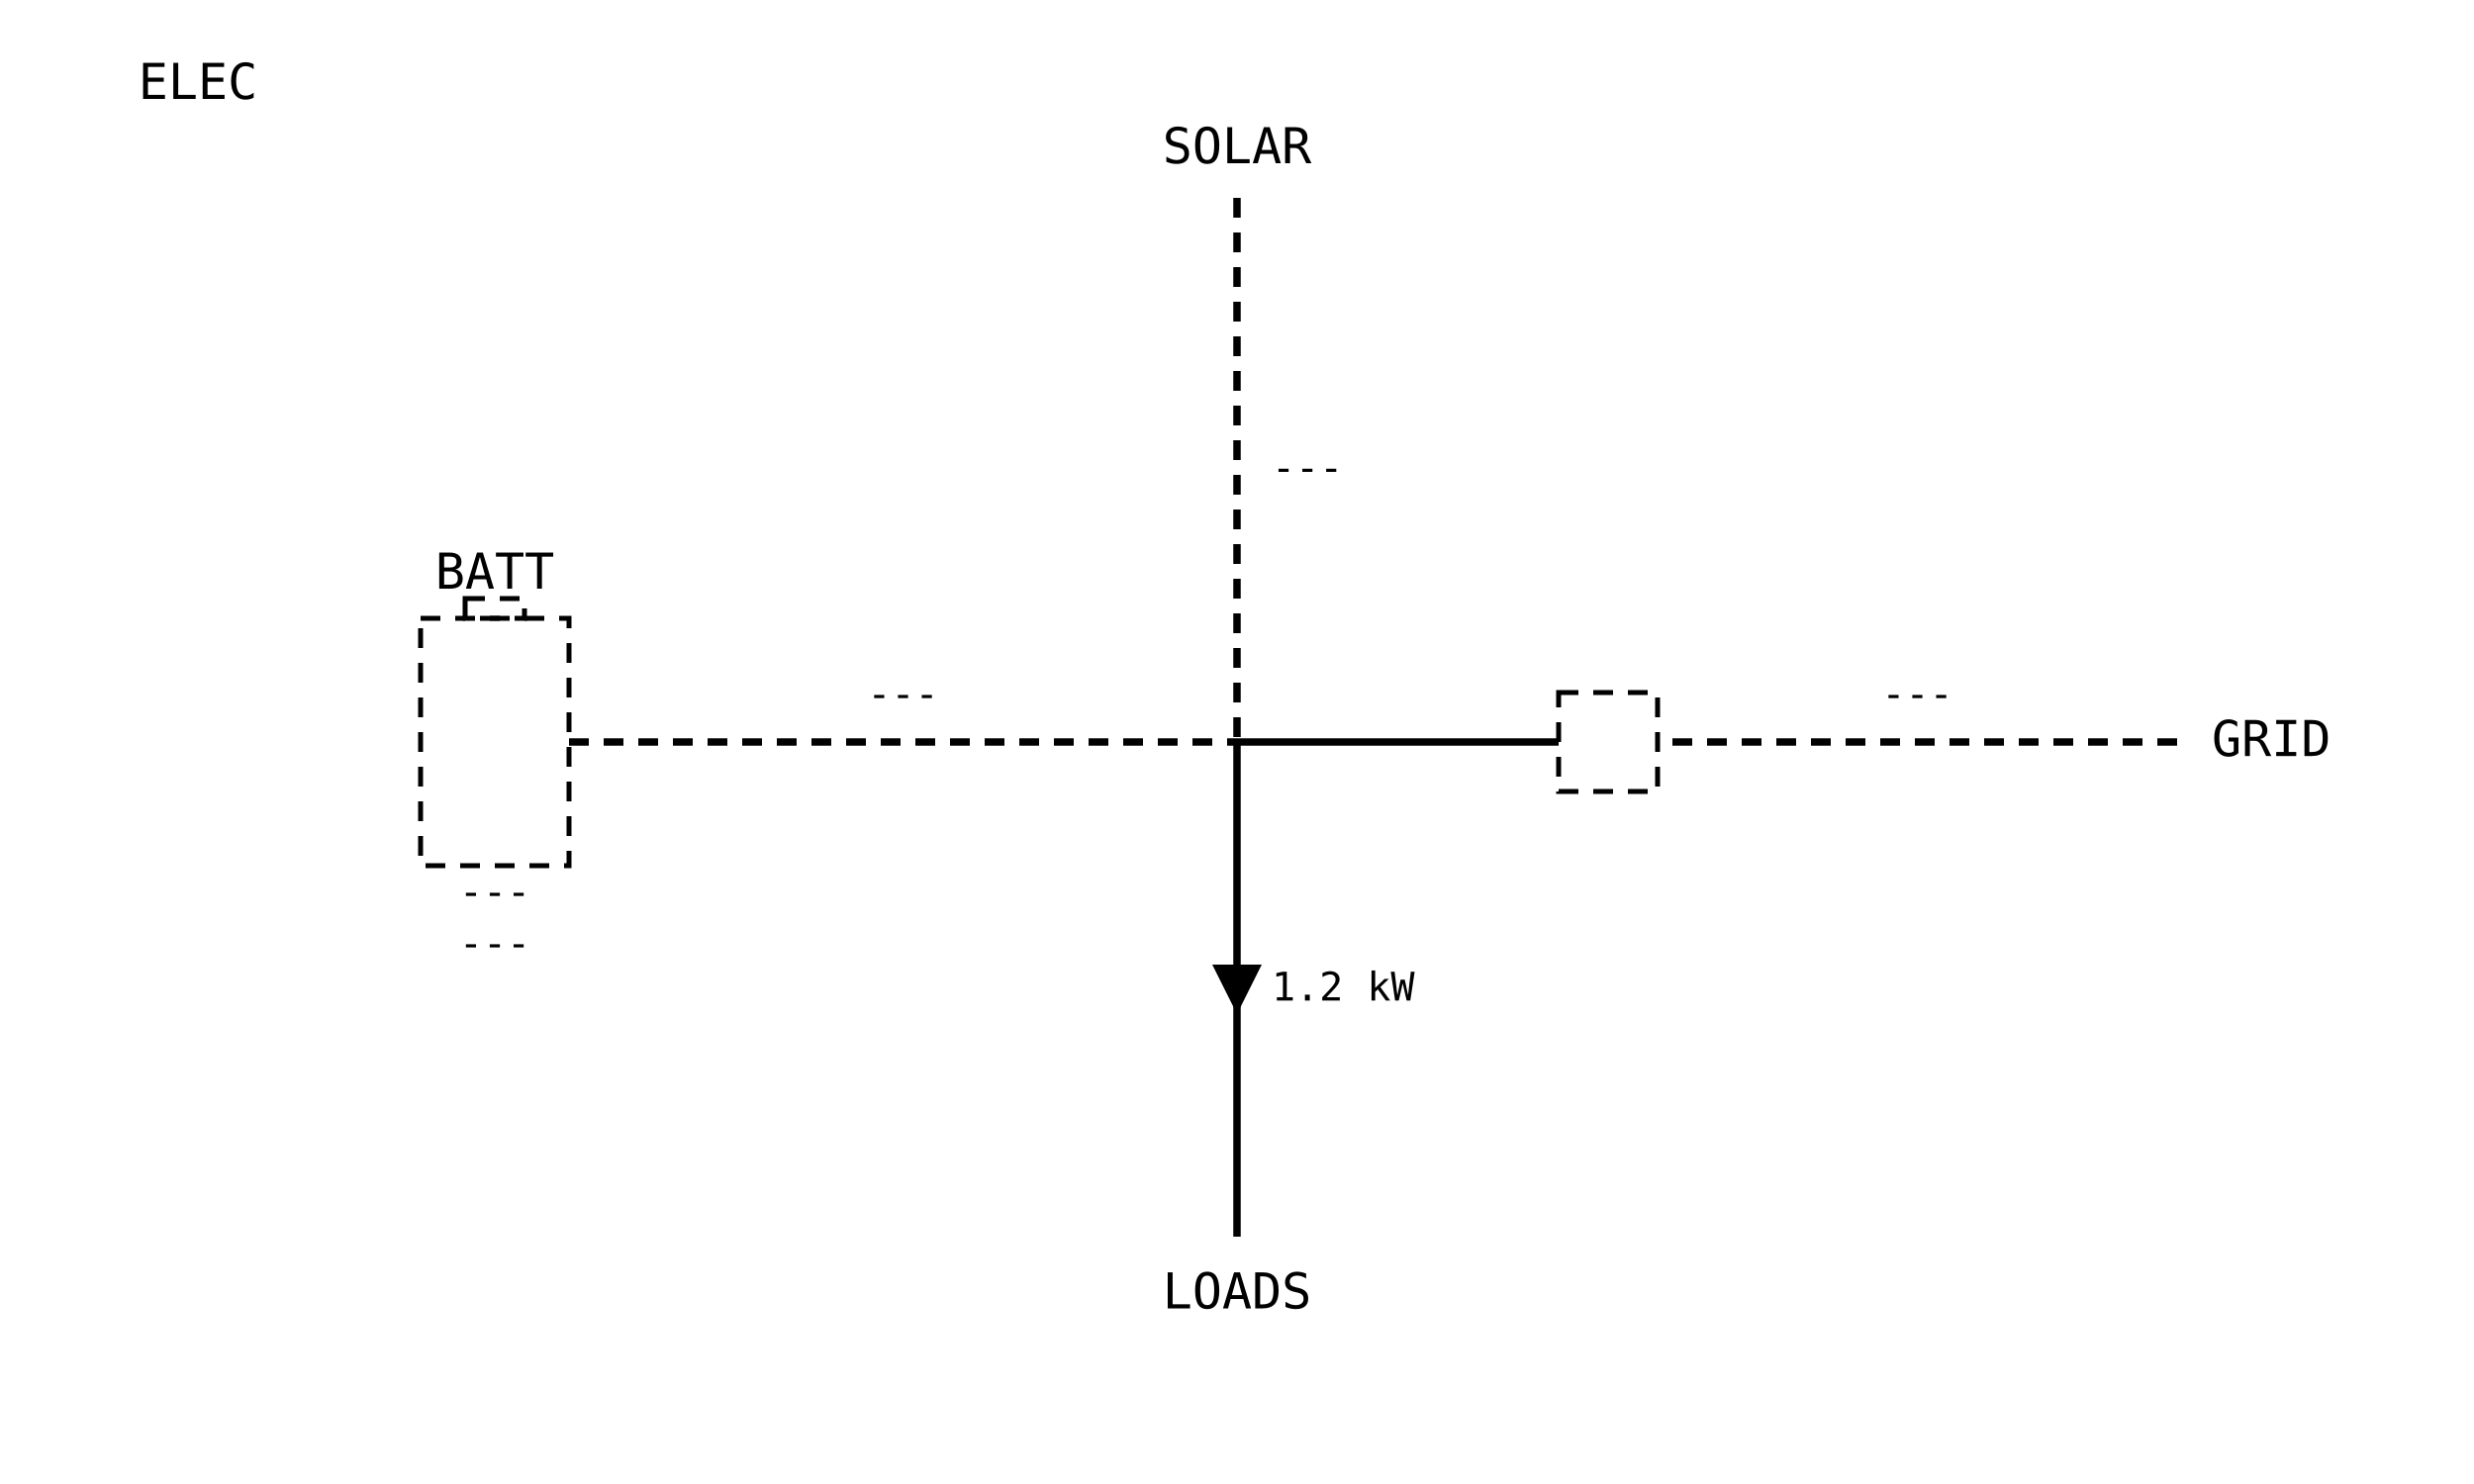
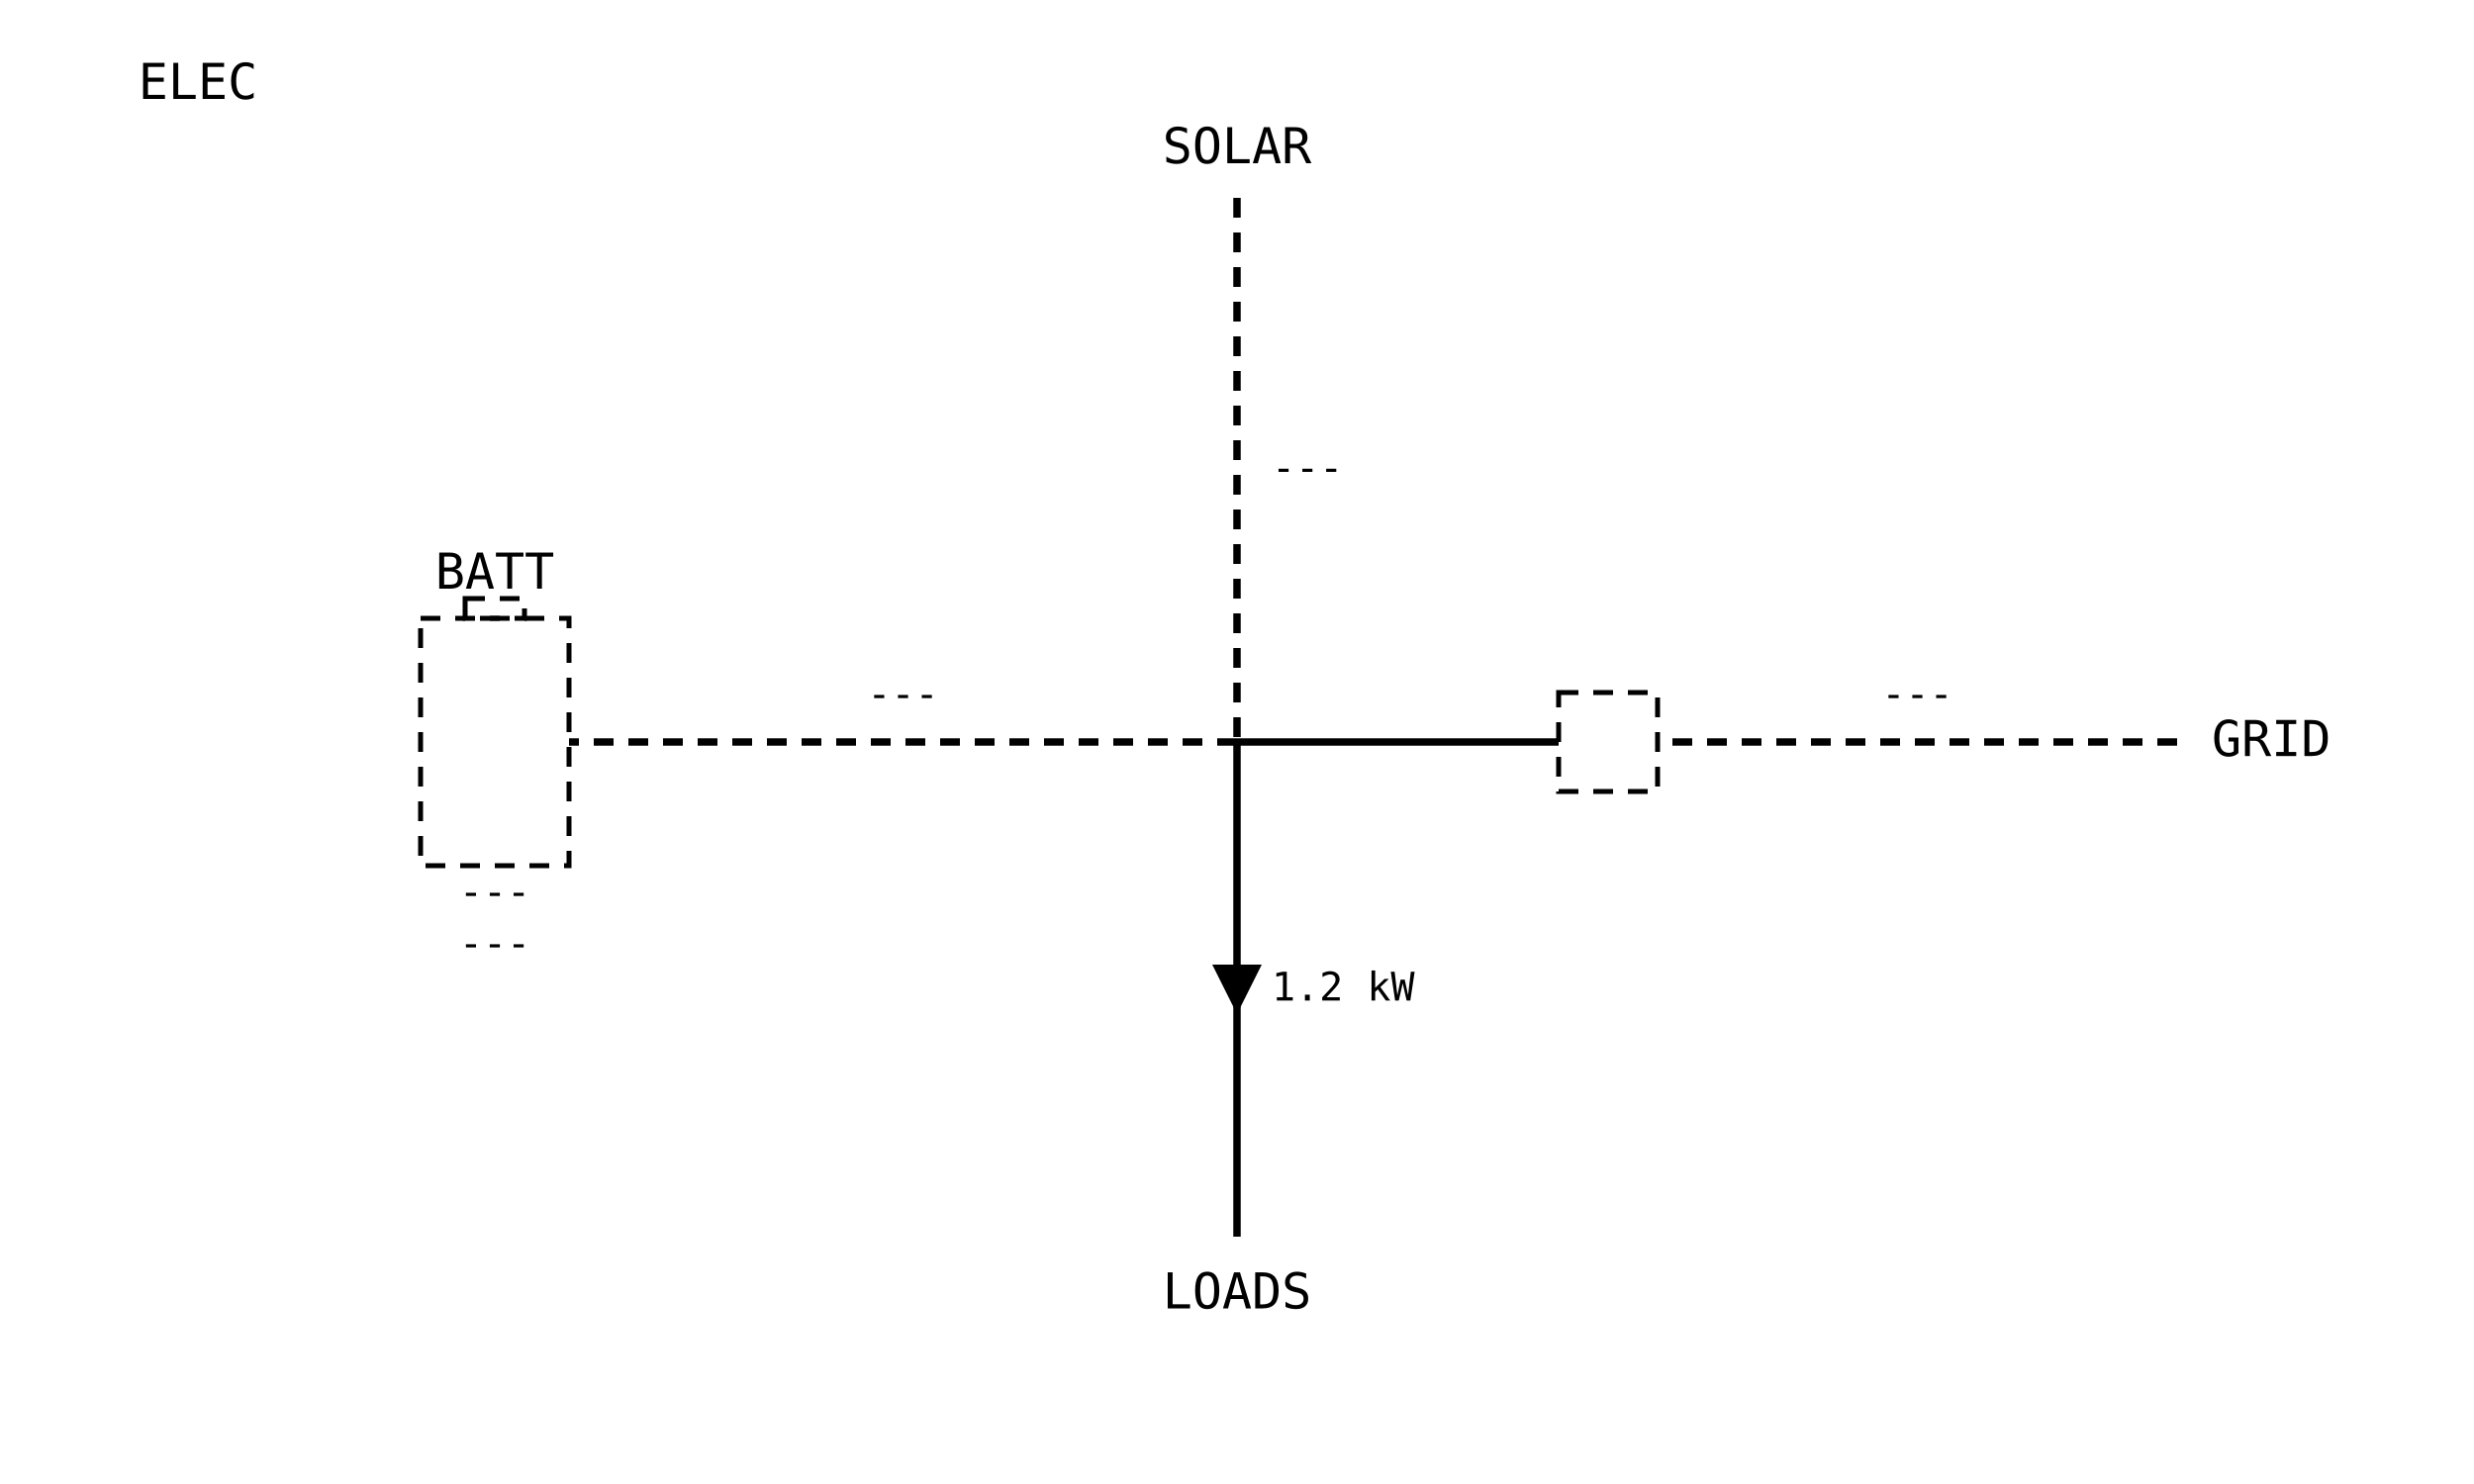
<svg xmlns="http://www.w3.org/2000/svg" viewBox="0 0 1000 600" width="1280" height="768" data-page="electrical" data-theme="eink_mono">
  <rect x="0" y="0" width="1000" height="600" fill="#ffffff" />
  <g id="title">
    <text x="80" y="40" text-anchor="middle" font-family="DejaVu Sans Mono, monospace" font-size="20" fill="#000000">ELEC</text>
  </g>
  <g id="solar">
    <polyline points="500,80 500,300" fill="none" stroke="#000000" stroke-width="3" stroke-dasharray="8 6" stroke-linejoin="round" />
    <text x="500" y="66" text-anchor="middle" font-family="DejaVu Sans Mono, monospace" font-size="20" fill="#000000">SOLAR</text>
    <text x="514" y="190" text-anchor="start" dominant-baseline="middle" font-family="DejaVu Sans Mono, monospace" font-size="16" fill="#000000">---</text>
  </g>
  <g id="battery">
    <rect x="170" y="250" width="60" height="100" fill="none" stroke="#000000" stroke-width="2" stroke-dasharray="8 6" />
    <rect x="188" y="242" width="24" height="8" fill="none" stroke="#000000" stroke-width="2" stroke-dasharray="8 6" />
    <text x="200" y="238" text-anchor="middle" font-family="DejaVu Sans Mono, monospace" font-size="20" fill="#000000">BATT</text>
    <text x="200" y="366" text-anchor="middle" font-family="DejaVu Sans Mono, monospace" font-size="16" fill="#000000">---</text>
    <text x="200" y="386.8" text-anchor="middle" font-family="DejaVu Sans Mono, monospace" font-size="16" fill="#000000">---</text>
  </g>
  <g id="battery_feed">
-     <polyline points="230,300 500,300" fill="none" stroke="#000000" stroke-width="3" stroke-dasharray="8 6" stroke-linejoin="round" />
+     <polyline points="500,300 230,300" fill="none" stroke="#000000" stroke-width="3" stroke-dasharray="8 6" stroke-linejoin="round" />
    <text x="365" y="286" text-anchor="middle" font-family="DejaVu Sans Mono, monospace" font-size="16" fill="#000000">---</text>
  </g>
  <g id="bus_tie">
    <polyline points="500,300 630,300" fill="none" stroke="#000000" stroke-width="3" stroke-linejoin="round" />
  </g>
  <g id="main_breaker">
    <g>
      <rect x="630" y="280" width="40" height="40" fill="none" stroke="#000000" stroke-width="2" stroke-dasharray="8 6" />
    </g>
  </g>
  <g id="grid">
    <polyline points="880,300 670,300" fill="none" stroke="#000000" stroke-width="3" stroke-dasharray="8 6" stroke-linejoin="round" />
    <text x="894" y="300" text-anchor="start" dominant-baseline="middle" font-family="DejaVu Sans Mono, monospace" font-size="20" fill="#000000">GRID</text>
    <text x="775" y="286" text-anchor="middle" font-family="DejaVu Sans Mono, monospace" font-size="16" fill="#000000">---</text>
  </g>
  <g id="loads">
    <polyline points="500,300 500,500" fill="none" stroke="#000000" stroke-width="3" stroke-linejoin="round" />
    <polygon points="500,410 490,390 510,390" fill="#000000" />
    <text x="500" y="529" text-anchor="middle" font-family="DejaVu Sans Mono, monospace" font-size="20" fill="#000000">LOADS</text>
    <text x="514" y="400" text-anchor="start" dominant-baseline="middle" font-family="DejaVu Sans Mono, monospace" font-size="16" fill="#000000">1.2 kW</text>
  </g>
</svg>
